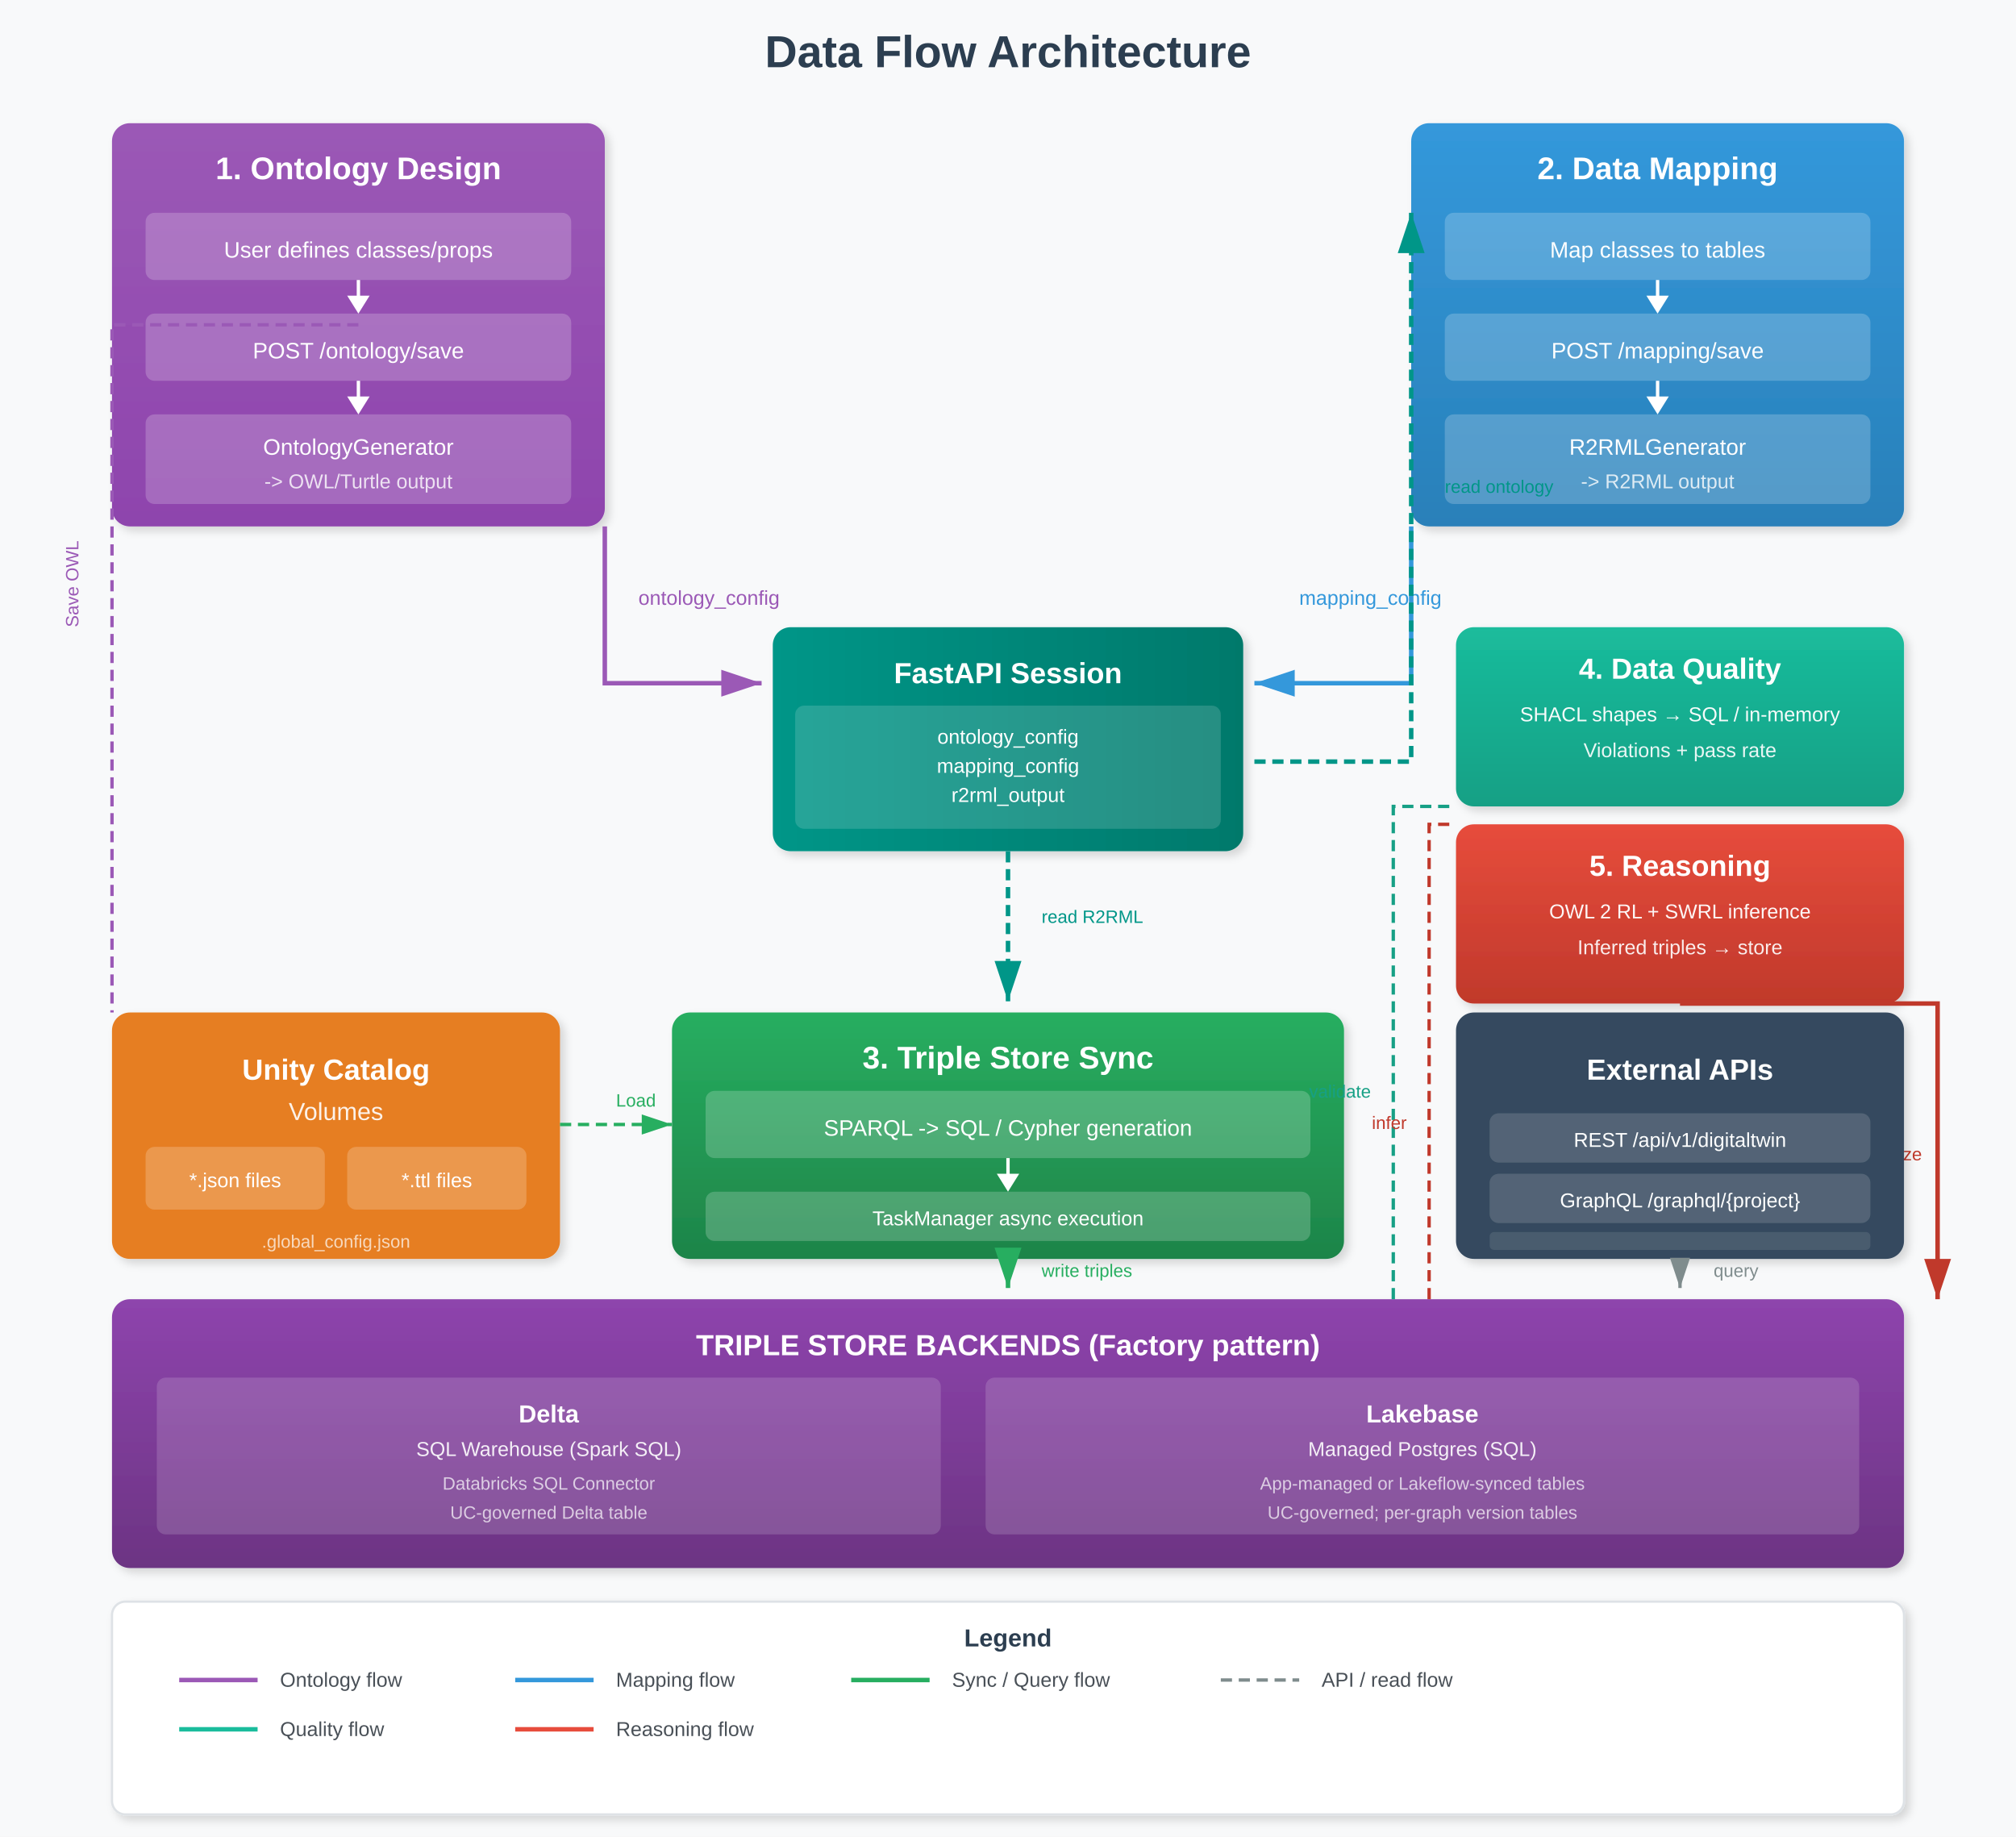
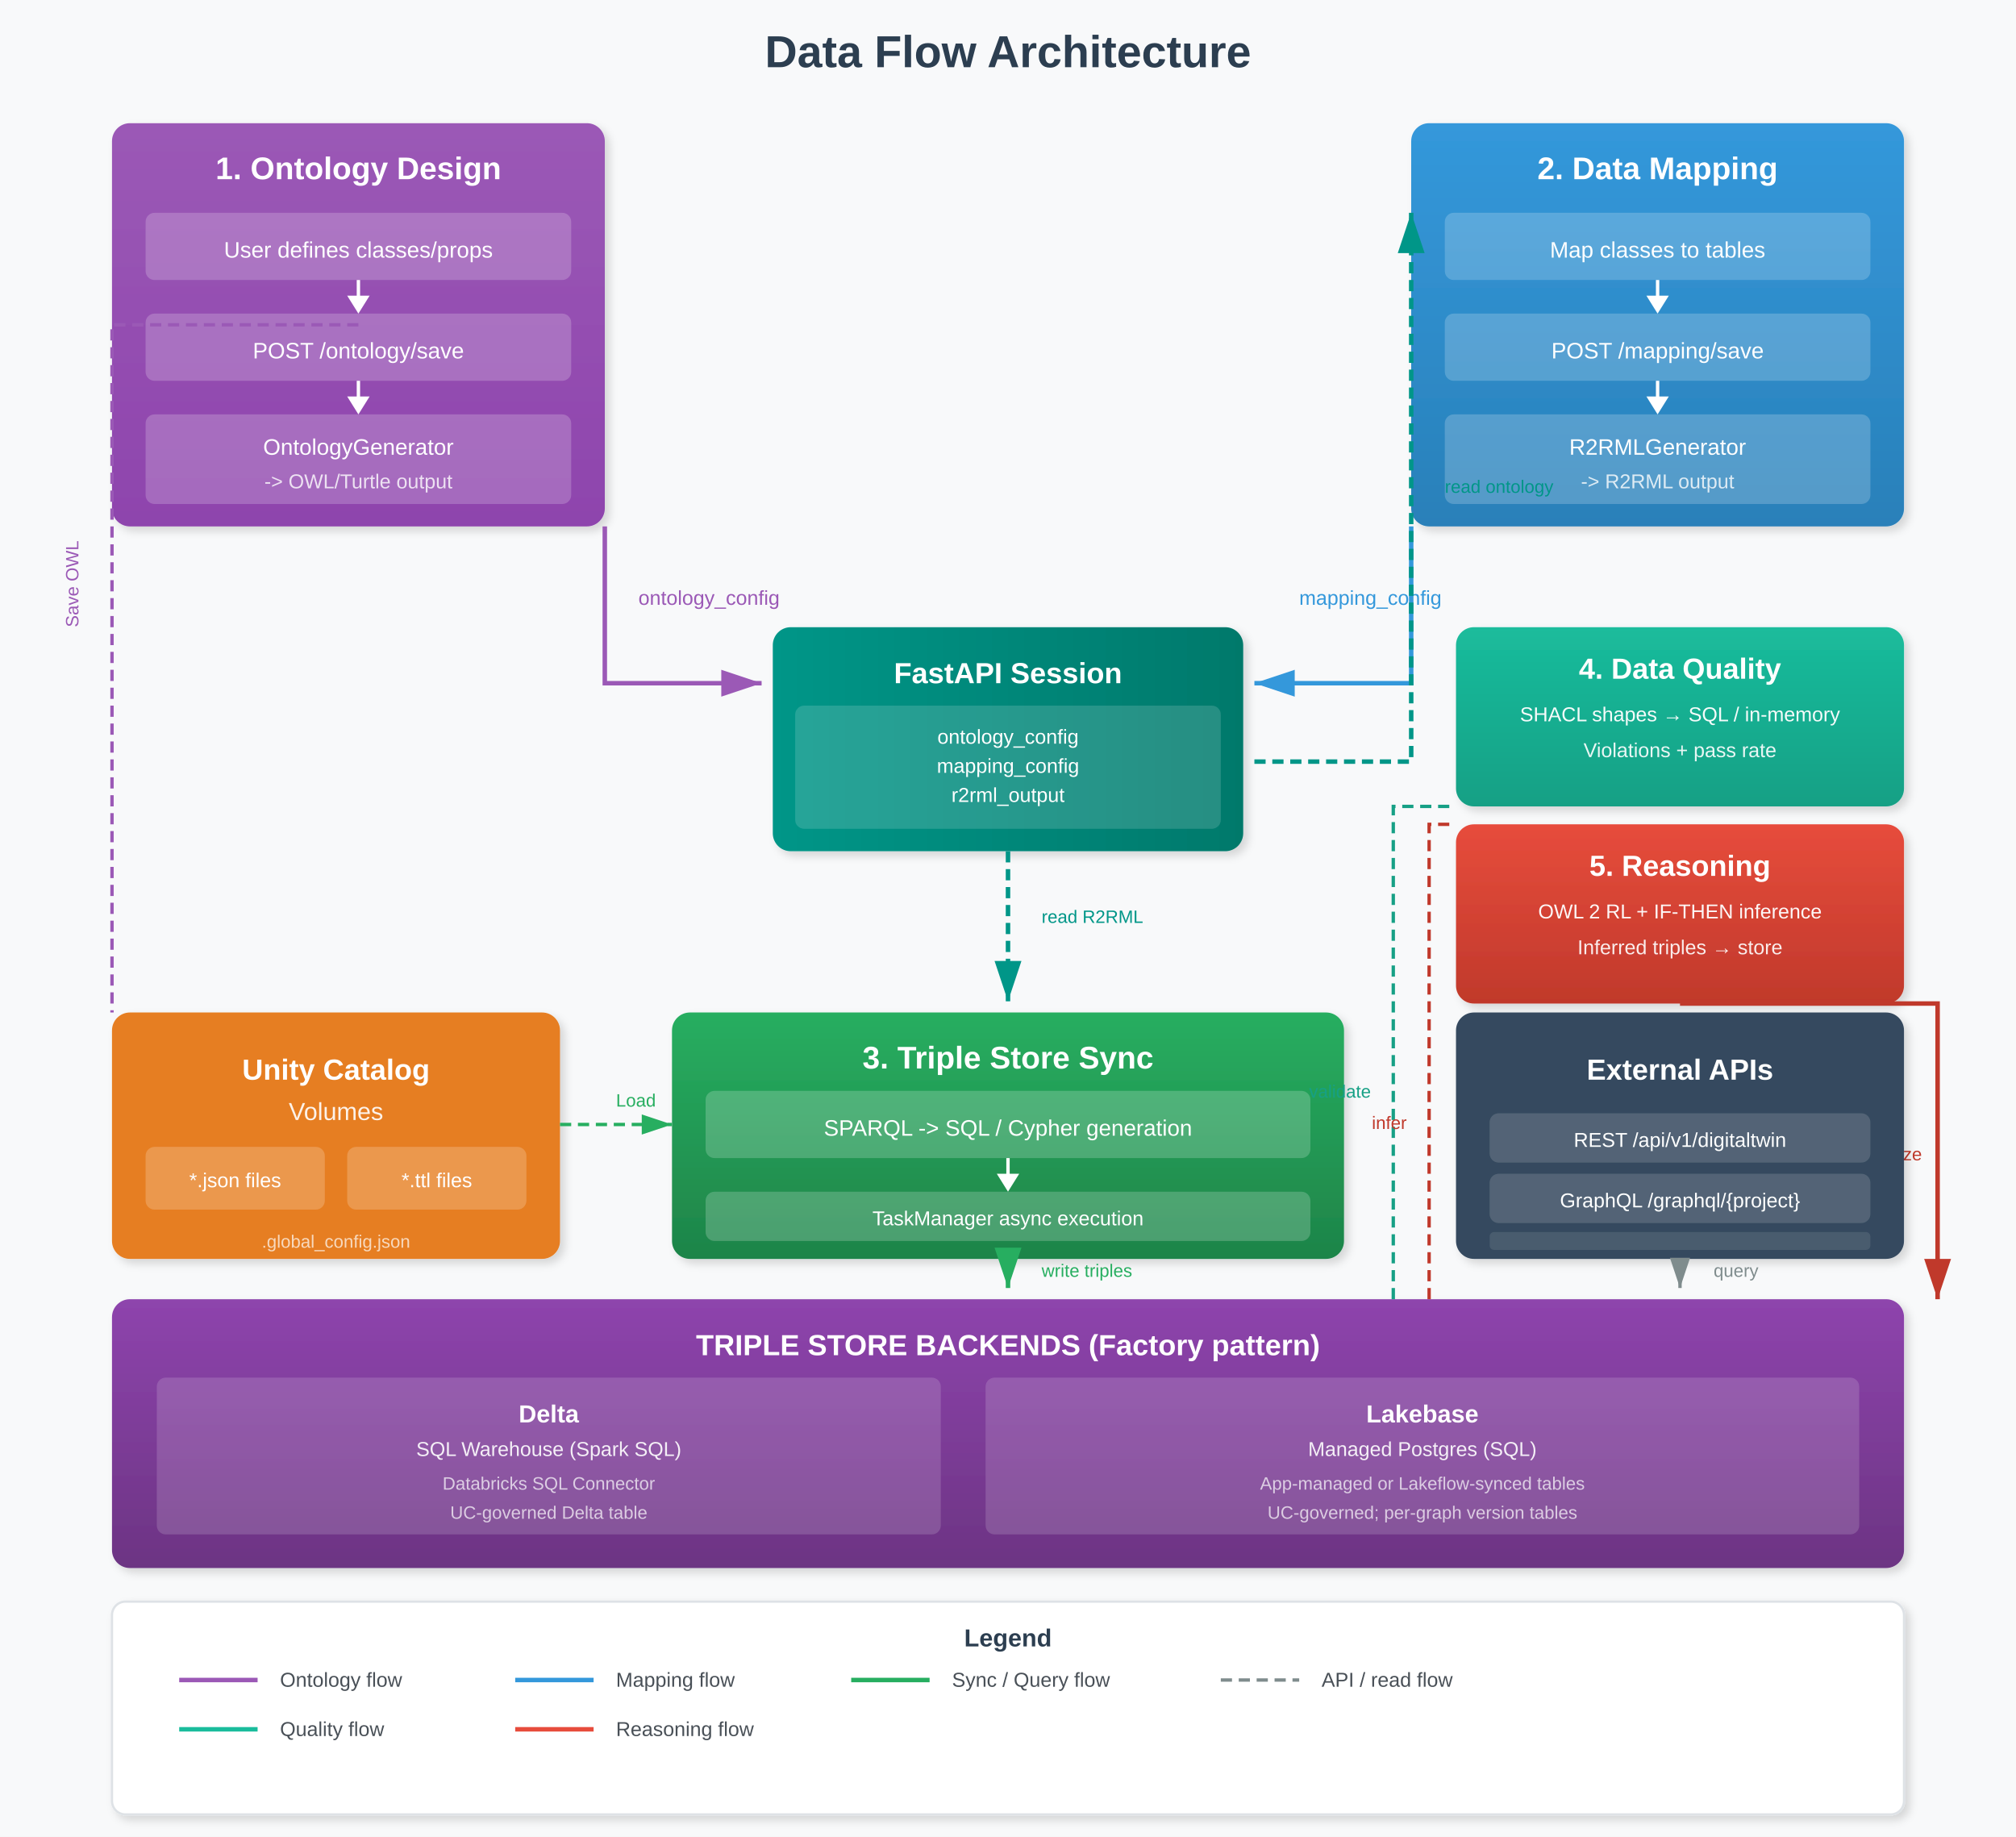
<svg xmlns="http://www.w3.org/2000/svg" viewBox="0 0 900 820" font-family="Segoe UI, Arial, sans-serif">
  <defs>
    <linearGradient id="ontGrad" x1="0%" y1="0%" x2="0%" y2="100%">
      <stop offset="0%" style="stop-color:#9B59B6;stop-opacity:1" />
      <stop offset="100%" style="stop-color:#8E44AD;stop-opacity:1" />
    </linearGradient>
    <linearGradient id="mapGrad" x1="0%" y1="0%" x2="0%" y2="100%">
      <stop offset="0%" style="stop-color:#3498DB;stop-opacity:1" />
      <stop offset="100%" style="stop-color:#2980B9;stop-opacity:1" />
    </linearGradient>
    <linearGradient id="queryGrad" x1="0%" y1="0%" x2="0%" y2="100%">
      <stop offset="0%" style="stop-color:#27AE60;stop-opacity:1" />
      <stop offset="100%" style="stop-color:#1E8449;stop-opacity:1" />
    </linearGradient>
    <linearGradient id="sessionGrad" x1="0%" y1="0%" x2="100%" y2="0%">
      <stop offset="0%" style="stop-color:#009688;stop-opacity:1" />
      <stop offset="100%" style="stop-color:#00796B;stop-opacity:1" />
    </linearGradient>
    <linearGradient id="tsGrad" x1="0%" y1="0%" x2="0%" y2="100%">
      <stop offset="0%" style="stop-color:#8E44AD;stop-opacity:1" />
      <stop offset="100%" style="stop-color:#6C3483;stop-opacity:1" />
    </linearGradient>
    <linearGradient id="dqGrad" x1="0%" y1="0%" x2="0%" y2="100%">
      <stop offset="0%" style="stop-color:#1ABC9C;stop-opacity:1" />
      <stop offset="100%" style="stop-color:#16A085;stop-opacity:1" />
    </linearGradient>
    <linearGradient id="reasonGrad" x1="0%" y1="0%" x2="0%" y2="100%">
      <stop offset="0%" style="stop-color:#E74C3C;stop-opacity:1" />
      <stop offset="100%" style="stop-color:#C0392B;stop-opacity:1" />
    </linearGradient>
    <filter id="shadow" x="-5%" y="-5%" width="110%" height="115%">
      <feDropShadow dx="2" dy="2" stdDeviation="2" flood-opacity="0.15" />
    </filter>
    <marker id="arrowPurple" markerWidth="10" markerHeight="10" refX="9" refY="3" orient="auto">
      <path d="M0,0 L0,6 L9,3 z" fill="#9B59B6" />
    </marker>
    <marker id="arrowBlue" markerWidth="10" markerHeight="10" refX="9" refY="3" orient="auto">
      <path d="M0,0 L0,6 L9,3 z" fill="#3498DB" />
    </marker>
    <marker id="arrowGreen" markerWidth="10" markerHeight="10" refX="9" refY="3" orient="auto">
      <path d="M0,0 L0,6 L9,3 z" fill="#27AE60" />
    </marker>
    <marker id="arrowTeal" markerWidth="10" markerHeight="10" refX="9" refY="3" orient="auto">
      <path d="M0,0 L0,6 L9,3 z" fill="#009688" />
    </marker>
    <marker id="arrowGray" markerWidth="10" markerHeight="10" refX="9" refY="3" orient="auto">
      <path d="M0,0 L0,6 L9,3 z" fill="#7f8c8d" />
    </marker>
    <marker id="arrowDq" markerWidth="10" markerHeight="10" refX="9" refY="3" orient="auto">
      <path d="M0,0 L0,6 L9,3 z" fill="#16A085" />
    </marker>
    <marker id="arrowReason" markerWidth="10" markerHeight="10" refX="9" refY="3" orient="auto">
      <path d="M0,0 L0,6 L9,3 z" fill="#C0392B" />
    </marker>
  </defs>
  <rect width="900" height="820" fill="#f8f9fa" />
  <text x="450" y="30" text-anchor="middle" font-size="20" font-weight="bold" fill="#2c3e50">Data Flow Architecture</text>
  <g filter="url(#shadow)">
    <rect x="345" y="280" width="210" height="100" rx="8" fill="url(#sessionGrad)" />
    <text x="450" y="305" text-anchor="middle" font-size="13" font-weight="bold" fill="white">FastAPI Session</text>
    <rect x="355" y="315" width="190" height="55" rx="4" fill="white" fill-opacity="0.15" />
    <text x="450" y="332" text-anchor="middle" font-size="9" fill="white">ontology_config</text>
    <text x="450" y="345" text-anchor="middle" font-size="9" fill="white">mapping_config</text>
    <text x="450" y="358" text-anchor="middle" font-size="9" fill="white">r2rml_output</text>
  </g>
  <g filter="url(#shadow)">
    <rect x="50" y="55" width="220" height="180" rx="8" fill="url(#ontGrad)" />
    <text x="160" y="80" text-anchor="middle" font-size="14" font-weight="bold" fill="white">1. Ontology Design</text>
    <rect x="65" y="95" width="190" height="30" rx="4" fill="white" fill-opacity="0.2" />
    <text x="160" y="115" text-anchor="middle" font-size="10" fill="white">User defines classes/props</text>
    <path d="M160 125 L160 135" stroke="white" stroke-width="1.5" />
    <polygon points="155,132 165,132 160,140" fill="white" />
    <rect x="65" y="140" width="190" height="30" rx="4" fill="white" fill-opacity="0.2" />
    <text x="160" y="160" text-anchor="middle" font-size="10" fill="white">POST /ontology/save</text>
    <path d="M160 170 L160 180" stroke="white" stroke-width="1.5" />
    <polygon points="155,177 165,177 160,185" fill="white" />
    <rect x="65" y="185" width="190" height="40" rx="4" fill="white" fill-opacity="0.2" />
    <text x="160" y="203" text-anchor="middle" font-size="10" fill="white">OntologyGenerator</text>
    <text x="160" y="218" text-anchor="middle" font-size="9" fill="rgba(255,255,255,0.8)">-&gt; OWL/Turtle output</text>
  </g>
  <path d="M270 235 L270 305 L340 305" stroke="#9B59B6" stroke-width="2" fill="none" marker-end="url(#arrowPurple)" />
  <text x="285" y="270" font-size="9" fill="#9B59B6">ontology_config</text>
  <g filter="url(#shadow)">
    <rect x="630" y="55" width="220" height="180" rx="8" fill="url(#mapGrad)" />
    <text x="740" y="80" text-anchor="middle" font-size="14" font-weight="bold" fill="white">2. Data Mapping</text>
    <rect x="645" y="95" width="190" height="30" rx="4" fill="white" fill-opacity="0.2" />
    <text x="740" y="115" text-anchor="middle" font-size="10" fill="white">Map classes to tables</text>
    <path d="M740 125 L740 135" stroke="white" stroke-width="1.5" />
    <polygon points="735,132 745,132 740,140" fill="white" />
    <rect x="645" y="140" width="190" height="30" rx="4" fill="white" fill-opacity="0.2" />
    <text x="740" y="160" text-anchor="middle" font-size="10" fill="white">POST /mapping/save</text>
    <path d="M740 170 L740 180" stroke="white" stroke-width="1.5" />
    <polygon points="735,177 745,177 740,185" fill="white" />
    <rect x="645" y="185" width="190" height="40" rx="4" fill="white" fill-opacity="0.2" />
    <text x="740" y="203" text-anchor="middle" font-size="10" fill="white">R2RMLGenerator</text>
    <text x="740" y="218" text-anchor="middle" font-size="9" fill="rgba(255,255,255,0.8)">-&gt; R2RML output</text>
  </g>
  <path d="M630 235 L630 305 L560 305" stroke="#3498DB" stroke-width="2" fill="none" marker-end="url(#arrowBlue)" />
  <text x="580" y="270" font-size="9" fill="#3498DB">mapping_config</text>
  <path d="M560 340 L630 340 L630 95" stroke="#009688" stroke-width="2" fill="none" stroke-dasharray="5,3" marker-end="url(#arrowTeal)" />
  <text x="645" y="220" font-size="8" fill="#009688">read ontology</text>
  <g filter="url(#shadow)">
    <rect x="300" y="452" width="300" height="110" rx="8" fill="url(#queryGrad)" />
    <text x="450" y="477" text-anchor="middle" font-size="14" font-weight="bold" fill="white">3. Triple Store Sync</text>
    <rect x="315" y="487" width="270" height="30" rx="4" fill="white" fill-opacity="0.2" />
    <text x="450" y="507" text-anchor="middle" font-size="10" fill="white">SPARQL -&gt; SQL / Cypher generation</text>
    <path d="M450 517 L450 527" stroke="white" stroke-width="1.5" />
    <polygon points="445,524 455,524 450,532" fill="white" />
    <rect x="315" y="532" width="270" height="22" rx="4" fill="white" fill-opacity="0.2" />
    <text x="450" y="547" text-anchor="middle" font-size="9" fill="white">TaskManager async execution</text>
  </g>
  <path d="M450 380 L450 447" stroke="#009688" stroke-width="2" fill="none" stroke-dasharray="5,3" marker-end="url(#arrowTeal)" />
  <text x="465" y="412" font-size="8" fill="#009688">read R2RML</text>
  <g filter="url(#shadow)">
    <rect x="650" y="280" width="200" height="80" rx="8" fill="url(#dqGrad)" />
    <text x="750" y="303" text-anchor="middle" font-size="13" font-weight="bold" fill="white">4. Data Quality</text>
    <text x="750" y="322" text-anchor="middle" font-size="9" fill="rgba(255,255,255,0.95)">SHACL shapes → SQL / in-memory</text>
    <text x="750" y="338" text-anchor="middle" font-size="9" fill="rgba(255,255,255,0.9)">Violations + pass rate</text>
  </g>
  <g filter="url(#shadow)">
    <rect x="650" y="368" width="200" height="80" rx="8" fill="url(#reasonGrad)" />
    <text x="750" y="391" text-anchor="middle" font-size="13" font-weight="bold" fill="white">5. Reasoning</text>
-     <text x="750" y="410" text-anchor="middle" font-size="9" fill="rgba(255,255,255,0.95)">OWL 2 RL + SWRL inference</text>
+     <text x="750" y="410" text-anchor="middle" font-size="9" fill="rgba(255,255,255,0.95)">OWL 2 RL + IF-THEN inference</text>
    <text x="750" y="426" text-anchor="middle" font-size="9" fill="rgba(255,255,255,0.9)">Inferred triples → store</text>
  </g>
  <g filter="url(#shadow)">
    <rect x="50" y="580" width="800" height="120" rx="8" fill="url(#tsGrad)" />
    <text x="450" y="605" text-anchor="middle" font-size="13" font-weight="bold" fill="white">TRIPLE STORE BACKENDS (Factory pattern)</text>
    <rect x="70" y="615" width="350" height="70" rx="4" fill="white" fill-opacity="0.15" />
    <text x="245" y="635" text-anchor="middle" font-size="11" font-weight="600" fill="white">Delta</text>
    <text x="245" y="650" text-anchor="middle" font-size="9" fill="rgba(255,255,255,0.9)">SQL Warehouse (Spark SQL)</text>
    <text x="245" y="665" text-anchor="middle" font-size="8" fill="rgba(255,255,255,0.7)">Databricks SQL Connector</text>
    <text x="245" y="678" text-anchor="middle" font-size="8" fill="rgba(255,255,255,0.7)">UC-governed Delta table</text>
    <rect x="440" y="615" width="390" height="70" rx="4" fill="white" fill-opacity="0.15" />
    <text x="635" y="635" text-anchor="middle" font-size="11" font-weight="600" fill="white">Lakebase</text>
    <text x="635" y="650" text-anchor="middle" font-size="9" fill="rgba(255,255,255,0.9)">Managed Postgres (SQL)</text>
    <text x="635" y="665" text-anchor="middle" font-size="8" fill="rgba(255,255,255,0.7)">App-managed or Lakeflow-synced tables</text>
    <text x="635" y="678" text-anchor="middle" font-size="8" fill="rgba(255,255,255,0.7)">UC-governed; per-graph version tables</text>
  </g>
  <path d="M450 562 L450 575" stroke="#27AE60" stroke-width="2" fill="none" marker-end="url(#arrowGreen)" />
  <text x="465" y="570" font-size="8" fill="#27AE60">write triples</text>
  <path d="M 622 580 L 622 360 L 650 360" stroke="#16A085" stroke-width="1.5" fill="none" stroke-dasharray="5,3" />
  <text x="612" y="490" font-size="8" fill="#16A085" text-anchor="end">validate</text>
  <path d="M 638 580 L 638 368 L 650 368" stroke="#C0392B" stroke-width="1.5" fill="none" stroke-dasharray="5,3" />
  <text x="628" y="504" font-size="8" fill="#C0392B" text-anchor="end">infer</text>
  <path d="M 750 448 L 865 448 L 865 580" stroke="#C0392B" stroke-width="2" fill="none" marker-end="url(#arrowReason)" />
  <text x="858" y="518" font-size="8" fill="#C0392B" text-anchor="end">materialize</text>
  <g filter="url(#shadow)">
    <rect x="50" y="452" width="200" height="110" rx="8" fill="#E67E22" />
    <text x="150" y="482" text-anchor="middle" font-size="13" font-weight="bold" fill="white">Unity Catalog</text>
    <text x="150" y="500" text-anchor="middle" font-size="11" fill="rgba(255,255,255,0.9)">Volumes</text>
    <rect x="65" y="512" width="80" height="28" rx="4" fill="white" fill-opacity="0.2" />
    <text x="105" y="530" text-anchor="middle" font-size="9" fill="white">*.json files</text>
    <rect x="155" y="512" width="80" height="28" rx="4" fill="white" fill-opacity="0.2" />
    <text x="195" y="530" text-anchor="middle" font-size="9" fill="white">*.ttl files</text>
    <text x="150" y="557" text-anchor="middle" font-size="8" fill="rgba(255,255,255,0.7)">.global_config.json</text>
  </g>
  <path d="M160 145 L50 145 L50 452" stroke="#9B59B6" stroke-width="1.5" fill="none" stroke-dasharray="5,3" />
  <text x="35" y="280" font-size="8" fill="#9B59B6" transform="rotate(-90, 35, 280)">Save OWL</text>
  <path d="M250 502 L300 502" stroke="#27AE60" stroke-width="1.5" fill="none" stroke-dasharray="5,3" marker-end="url(#arrowGreen)" />
  <text x="275" y="494" font-size="8" fill="#27AE60">Load</text>
  <g filter="url(#shadow)">
    <rect x="650" y="452" width="200" height="110" rx="8" fill="#34495E" />
    <text x="750" y="482" text-anchor="middle" font-size="13" font-weight="bold" fill="white">External APIs</text>
    <rect x="665" y="497" width="170" height="22" rx="4" fill="white" fill-opacity="0.15" />
    <text x="750" y="512" text-anchor="middle" font-size="9" fill="white">REST /api/v1/digitaltwin</text>
    <rect x="665" y="524" width="170" height="22" rx="4" fill="white" fill-opacity="0.15" />
    <text x="750" y="539" text-anchor="middle" font-size="9" fill="white">GraphQL /graphql/{project}</text>
    <rect x="665" y="550" width="170" height="8" rx="2" fill="white" fill-opacity="0.1" />
  </g>
  <path d="M750 562 L750 575" stroke="#7f8c8d" stroke-width="1.5" fill="none" stroke-dasharray="5,3" marker-end="url(#arrowGray)" />
  <text x="765" y="570" font-size="8" fill="#7f8c8d">query</text>
  <rect x="50" y="715" width="800" height="95" rx="6" fill="white" stroke="#dee2e6" stroke-width="1" filter="url(#shadow)" />
  <text x="450" y="735" text-anchor="middle" font-size="11" font-weight="600" fill="#2c3e50">Legend</text>
  <line x1="80" y1="750" x2="115" y2="750" stroke="#9B59B6" stroke-width="2" />
  <text x="125" y="753" font-size="9" fill="#495057">Ontology flow</text>
  <line x1="230" y1="750" x2="265" y2="750" stroke="#3498DB" stroke-width="2" />
  <text x="275" y="753" font-size="9" fill="#495057">Mapping flow</text>
  <line x1="380" y1="750" x2="415" y2="750" stroke="#27AE60" stroke-width="2" />
  <text x="425" y="753" font-size="9" fill="#495057">Sync / Query flow</text>
  <line x1="545" y1="750" x2="580" y2="750" stroke="#7f8c8d" stroke-width="1.5" stroke-dasharray="5,3" />
  <text x="590" y="753" font-size="9" fill="#495057">API / read flow</text>
  <line x1="80" y1="772" x2="115" y2="772" stroke="#1ABC9C" stroke-width="2" />
  <text x="125" y="775" font-size="9" fill="#495057">Quality flow</text>
  <line x1="230" y1="772" x2="265" y2="772" stroke="#E74C3C" stroke-width="2" />
  <text x="275" y="775" font-size="9" fill="#495057">Reasoning flow</text>
</svg>
